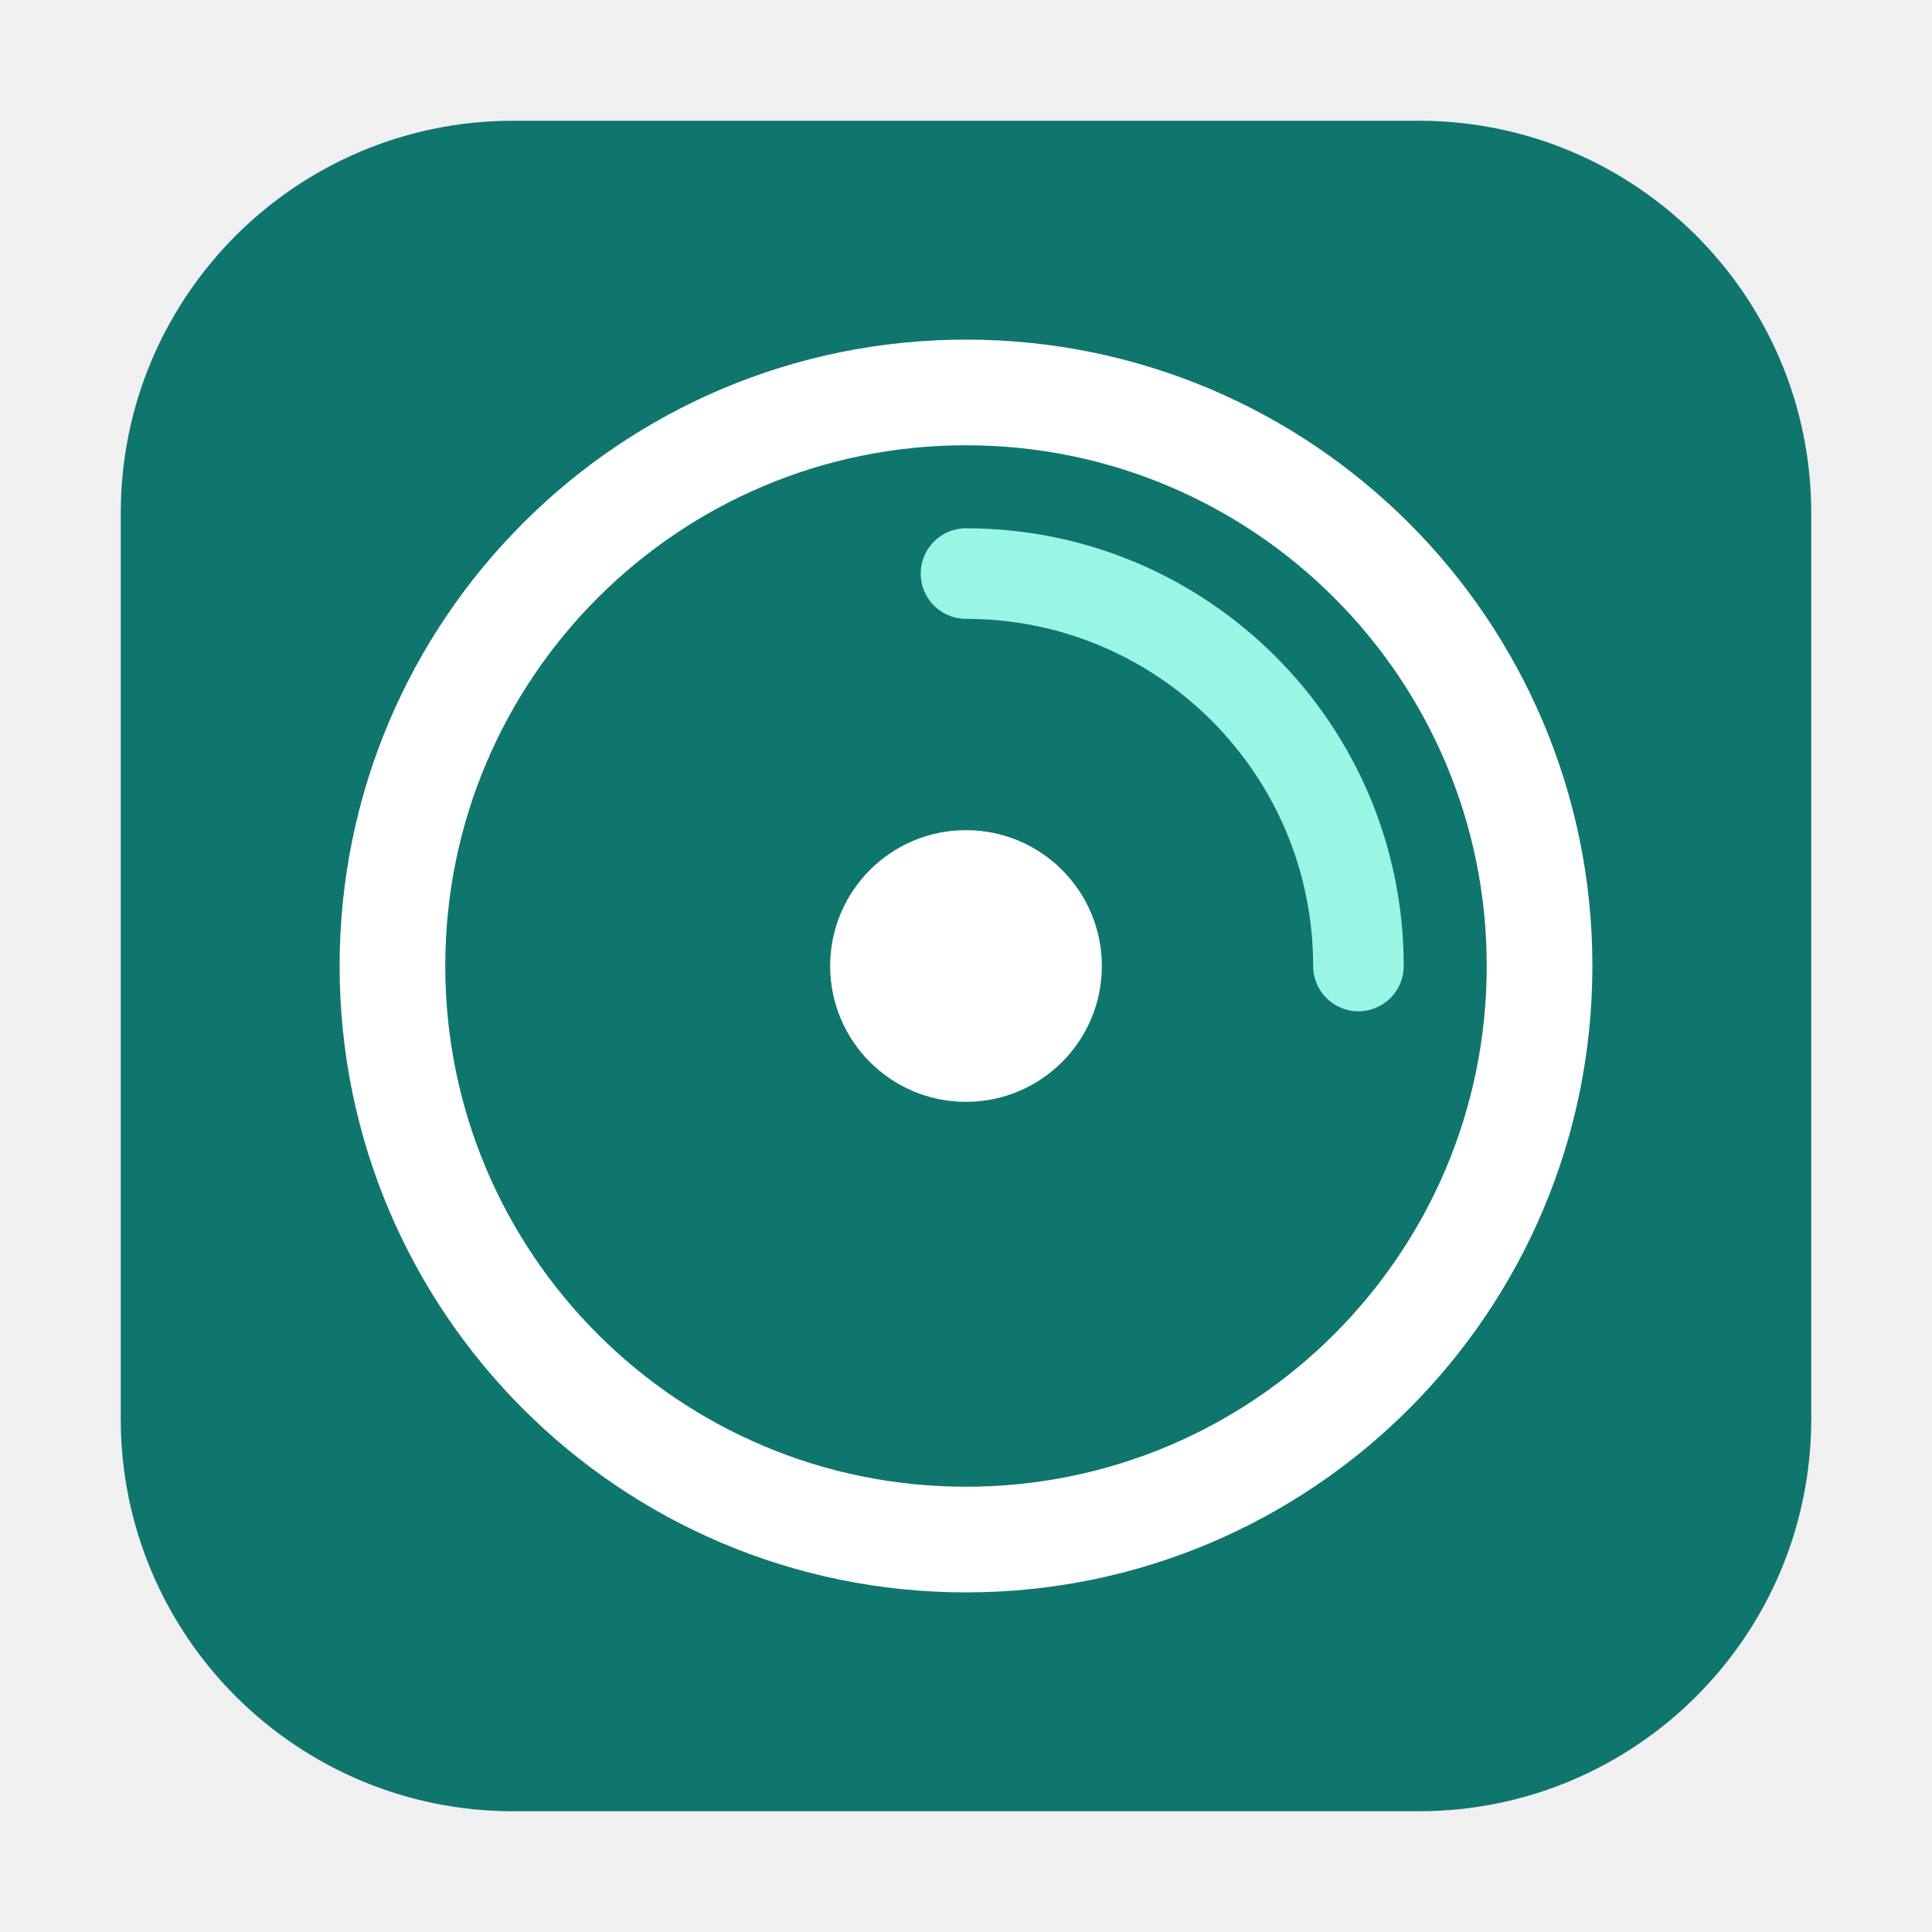
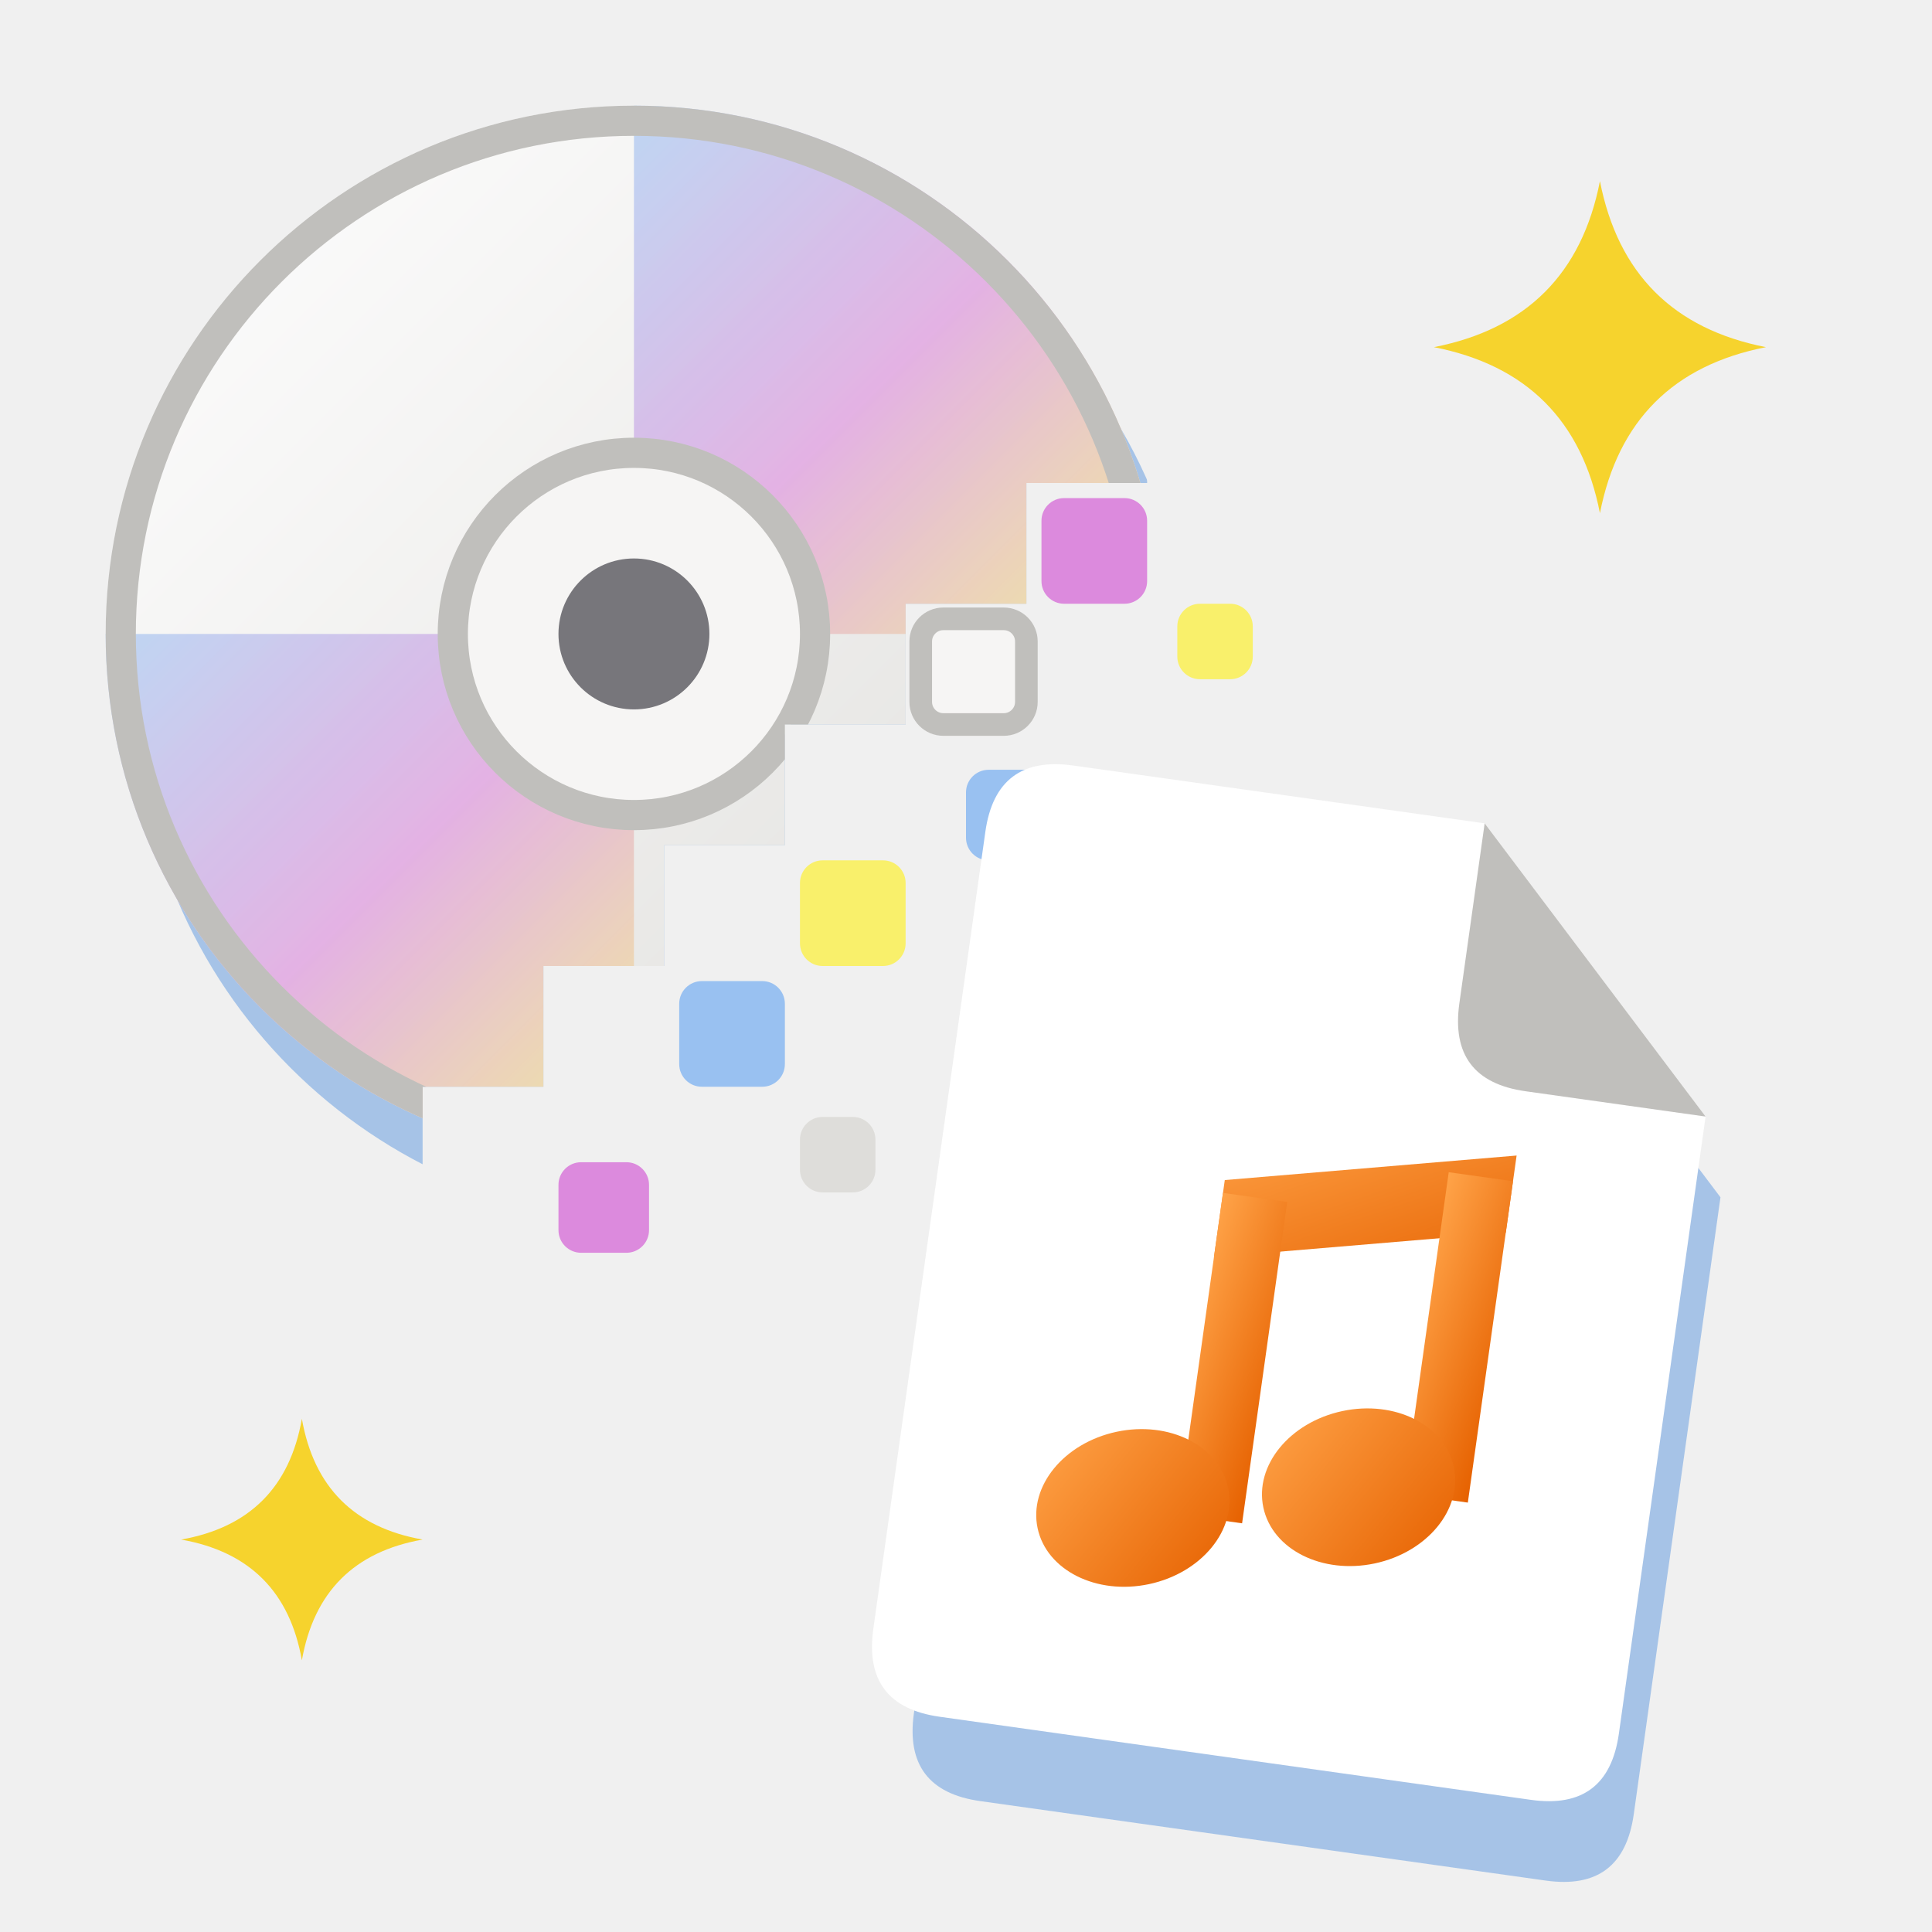
- <svg xmlns="http://www.w3.org/2000/svg" viewBox="0 0 128 128" width="128" height="128">
-   <rect x="8" y="8" width="112" height="112" rx="26" fill="#0F766E" />
-   <circle cx="64" cy="64" r="38" fill="none" stroke="#FFFFFF" stroke-width="7" />
-   <circle cx="64" cy="64" r="9" fill="#FFFFFF" />
-   <path d="M64 38a26 26 0 0 1 26 26" fill="none" stroke="#99F6E4" stroke-width="6" stroke-linecap="round" />
+ <svg xmlns="http://www.w3.org/2000/svg" width="128" height="128" viewBox="0 0 128 128">
+   <defs>
+     <linearGradient id="disc" x1="0" y1="0" x2="1" y2="1">
+       <stop offset="0" stop-color="#ffffff" />
+       <stop offset="1" stop-color="#deddda" />
+     </linearGradient>
+     <linearGradient id="sheen" x1="0" y1="0" x2="1" y2="1">
+       <stop offset="0" stop-color="#99c1f1" />
+       <stop offset="0.5" stop-color="#dc8add" />
+       <stop offset="1" stop-color="#f9f06b" />
+     </linearGradient>
+     <linearGradient id="note" x1="0" y1="0" x2="1" y2="1">
+       <stop offset="0" stop-color="#ffa348" />
+       <stop offset="1" stop-color="#e66100" />
+     </linearGradient>
+     <clipPath id="rest">
+       <path d="M0 0 H128 V24 H76 V32 H68 V40 H60 V48 H52 V56 H44 V64 H36 V72 H28 V128 H0 Z" />
+     </clipPath>
+   </defs>
+   <g clip-path="url(#rest)">
+     <circle cx="44" cy="46" r="35" fill="#1c71d8" opacity="0.35" />
+     <circle cx="42" cy="42" r="35" fill="url(#disc)" />
+     <path d="M42 42 L42 7 A35 35 0 0 1 77 42 Z" fill="url(#sheen)" opacity="0.6" />
+     <path d="M42 42 L42 77 A35 35 0 0 1 7 42 Z" fill="url(#sheen)" opacity="0.6" />
+     <circle cx="42" cy="42" r="34" fill="none" stroke="#c0bfbc" stroke-width="2" />
+     <circle cx="42" cy="42" r="12" fill="#f6f5f4" stroke="#c0bfbc" stroke-width="2" />
+     <circle cx="42" cy="42" r="5" fill="#77767b" />
+   </g>
+   <rect x="69" y="33" width="7" height="7" rx="1.5" fill="#dc8add" />
+   <rect x="61" y="41" width="7" height="7" rx="1.5" fill="#f6f5f4" stroke="#c0bfbc" stroke-width="1.5" />
+   <rect x="53" y="57" width="7" height="7" rx="1.5" fill="#f9f06b" />
+   <rect x="45" y="65" width="7" height="7" rx="1.5" fill="#99c1f1" />
+   <rect x="64" y="51" width="6" height="6" rx="1.5" fill="#99c1f1" />
+   <rect x="37" y="77" width="6" height="6" rx="1.5" fill="#dc8add" />
+   <rect x="53" y="74" width="5" height="5" rx="1.5" fill="#deddda" />
+   <rect x="78" y="40" width="5" height="5" rx="1.5" fill="#f9f06b" />
+   <g transform="translate(66 50) rotate(8) scale(0.86)">
+     <path d="M4 6 H40 L60 26 V74 Q60 80 54 80 H10 Q4 80 4 74 Z" fill="#1c71d8" opacity="0.35" />
+     <path d="M0 6 Q0 0 6 0 H38 L58 20 V68 Q58 74 52 74 H6 Q0 74 0 68 Z" fill="#ffffff" />
+     <path d="M38 0 V14 Q38 20 44 20 H58 Z" fill="#c0bfbc" />
+     <g fill="url(#note)">
+       <path d="M22 30 L44 25 V31 L22 36 Z" />
+       <rect x="22" y="31" width="5" height="25" />
+       <rect x="39" y="27" width="5" height="25" />
+       <ellipse cx="18.5" cy="56" rx="7.5" ry="6" transform="rotate(-20 18.5 56)" />
+       <ellipse cx="35.5" cy="52" rx="7.5" ry="6" transform="rotate(-20 35.5 52)" />
+     </g>
+   </g>
+   <path d="M106 12 Q107.8 21.2 117 23 Q107.8 24.8 106 34 Q104.2 24.8 95 23 Q104.2 21.2 106 12 Z" fill="#f6d32d" />
+   <path d="M20 94 Q21.2 100.8 28 102 Q21.2 103.2 20 110 Q18.8 103.2 12 102 Q18.8 100.8 20 94 Z" fill="#f6d32d" />
</svg>
